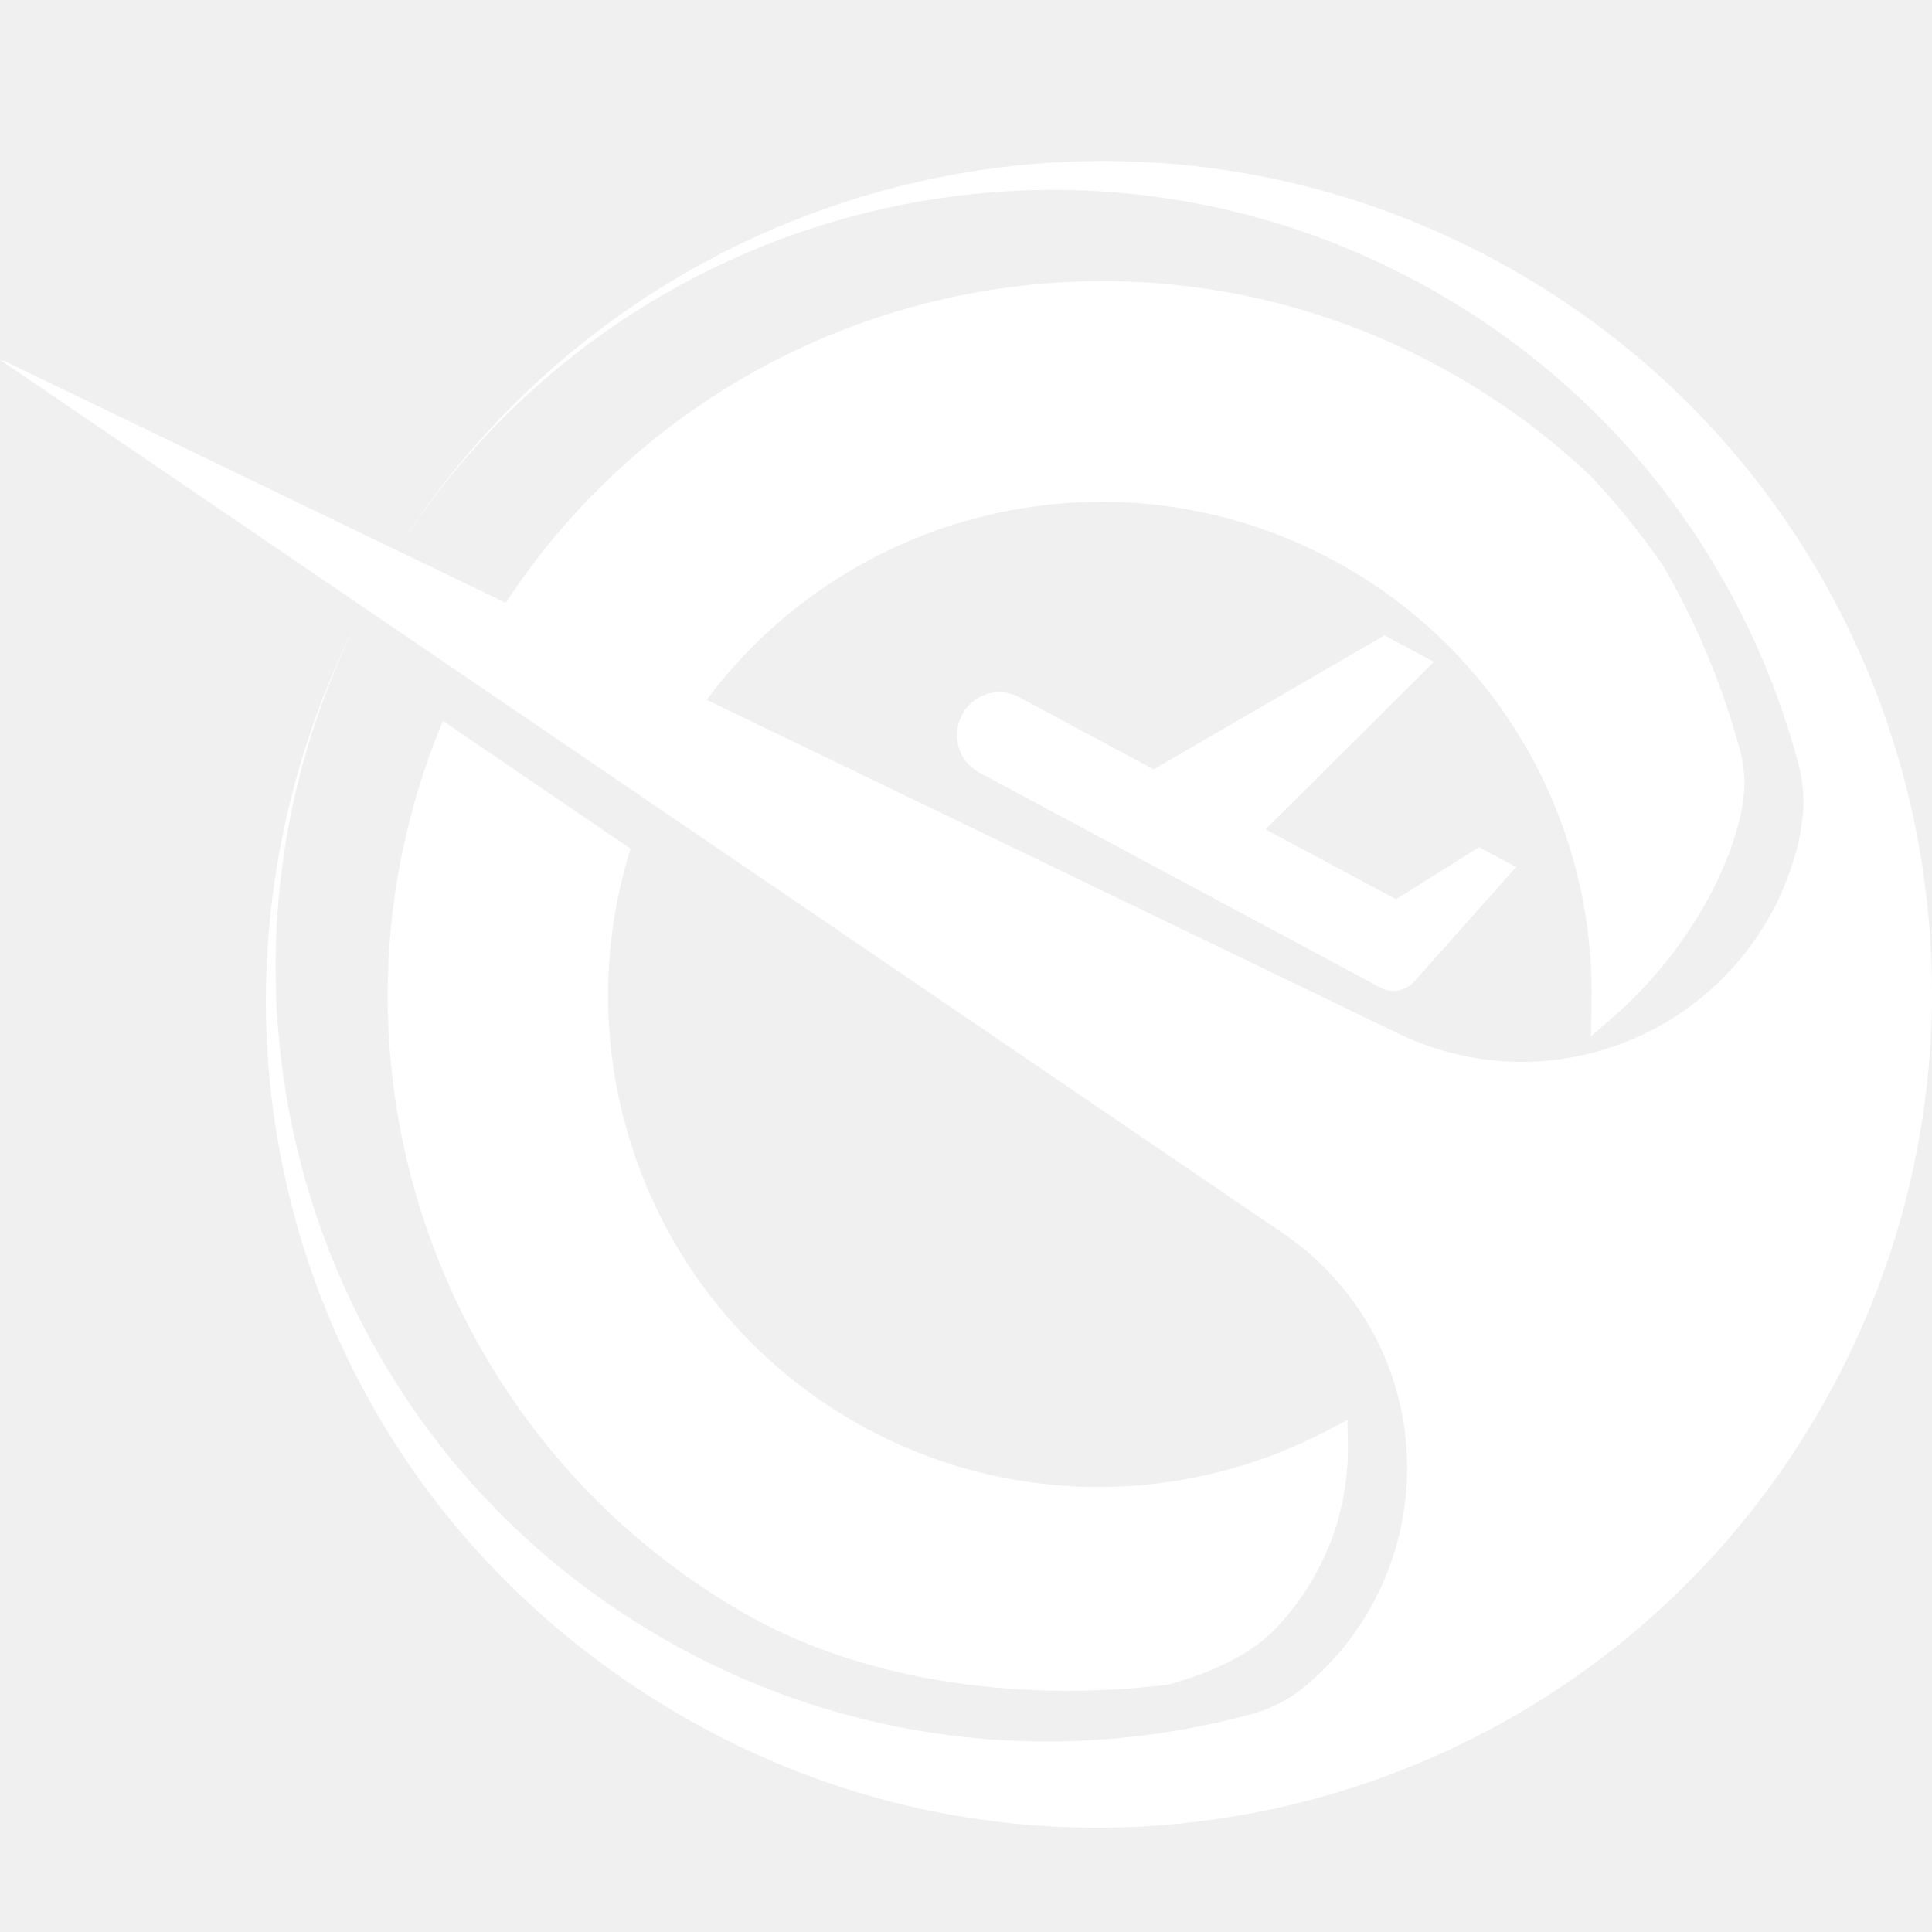
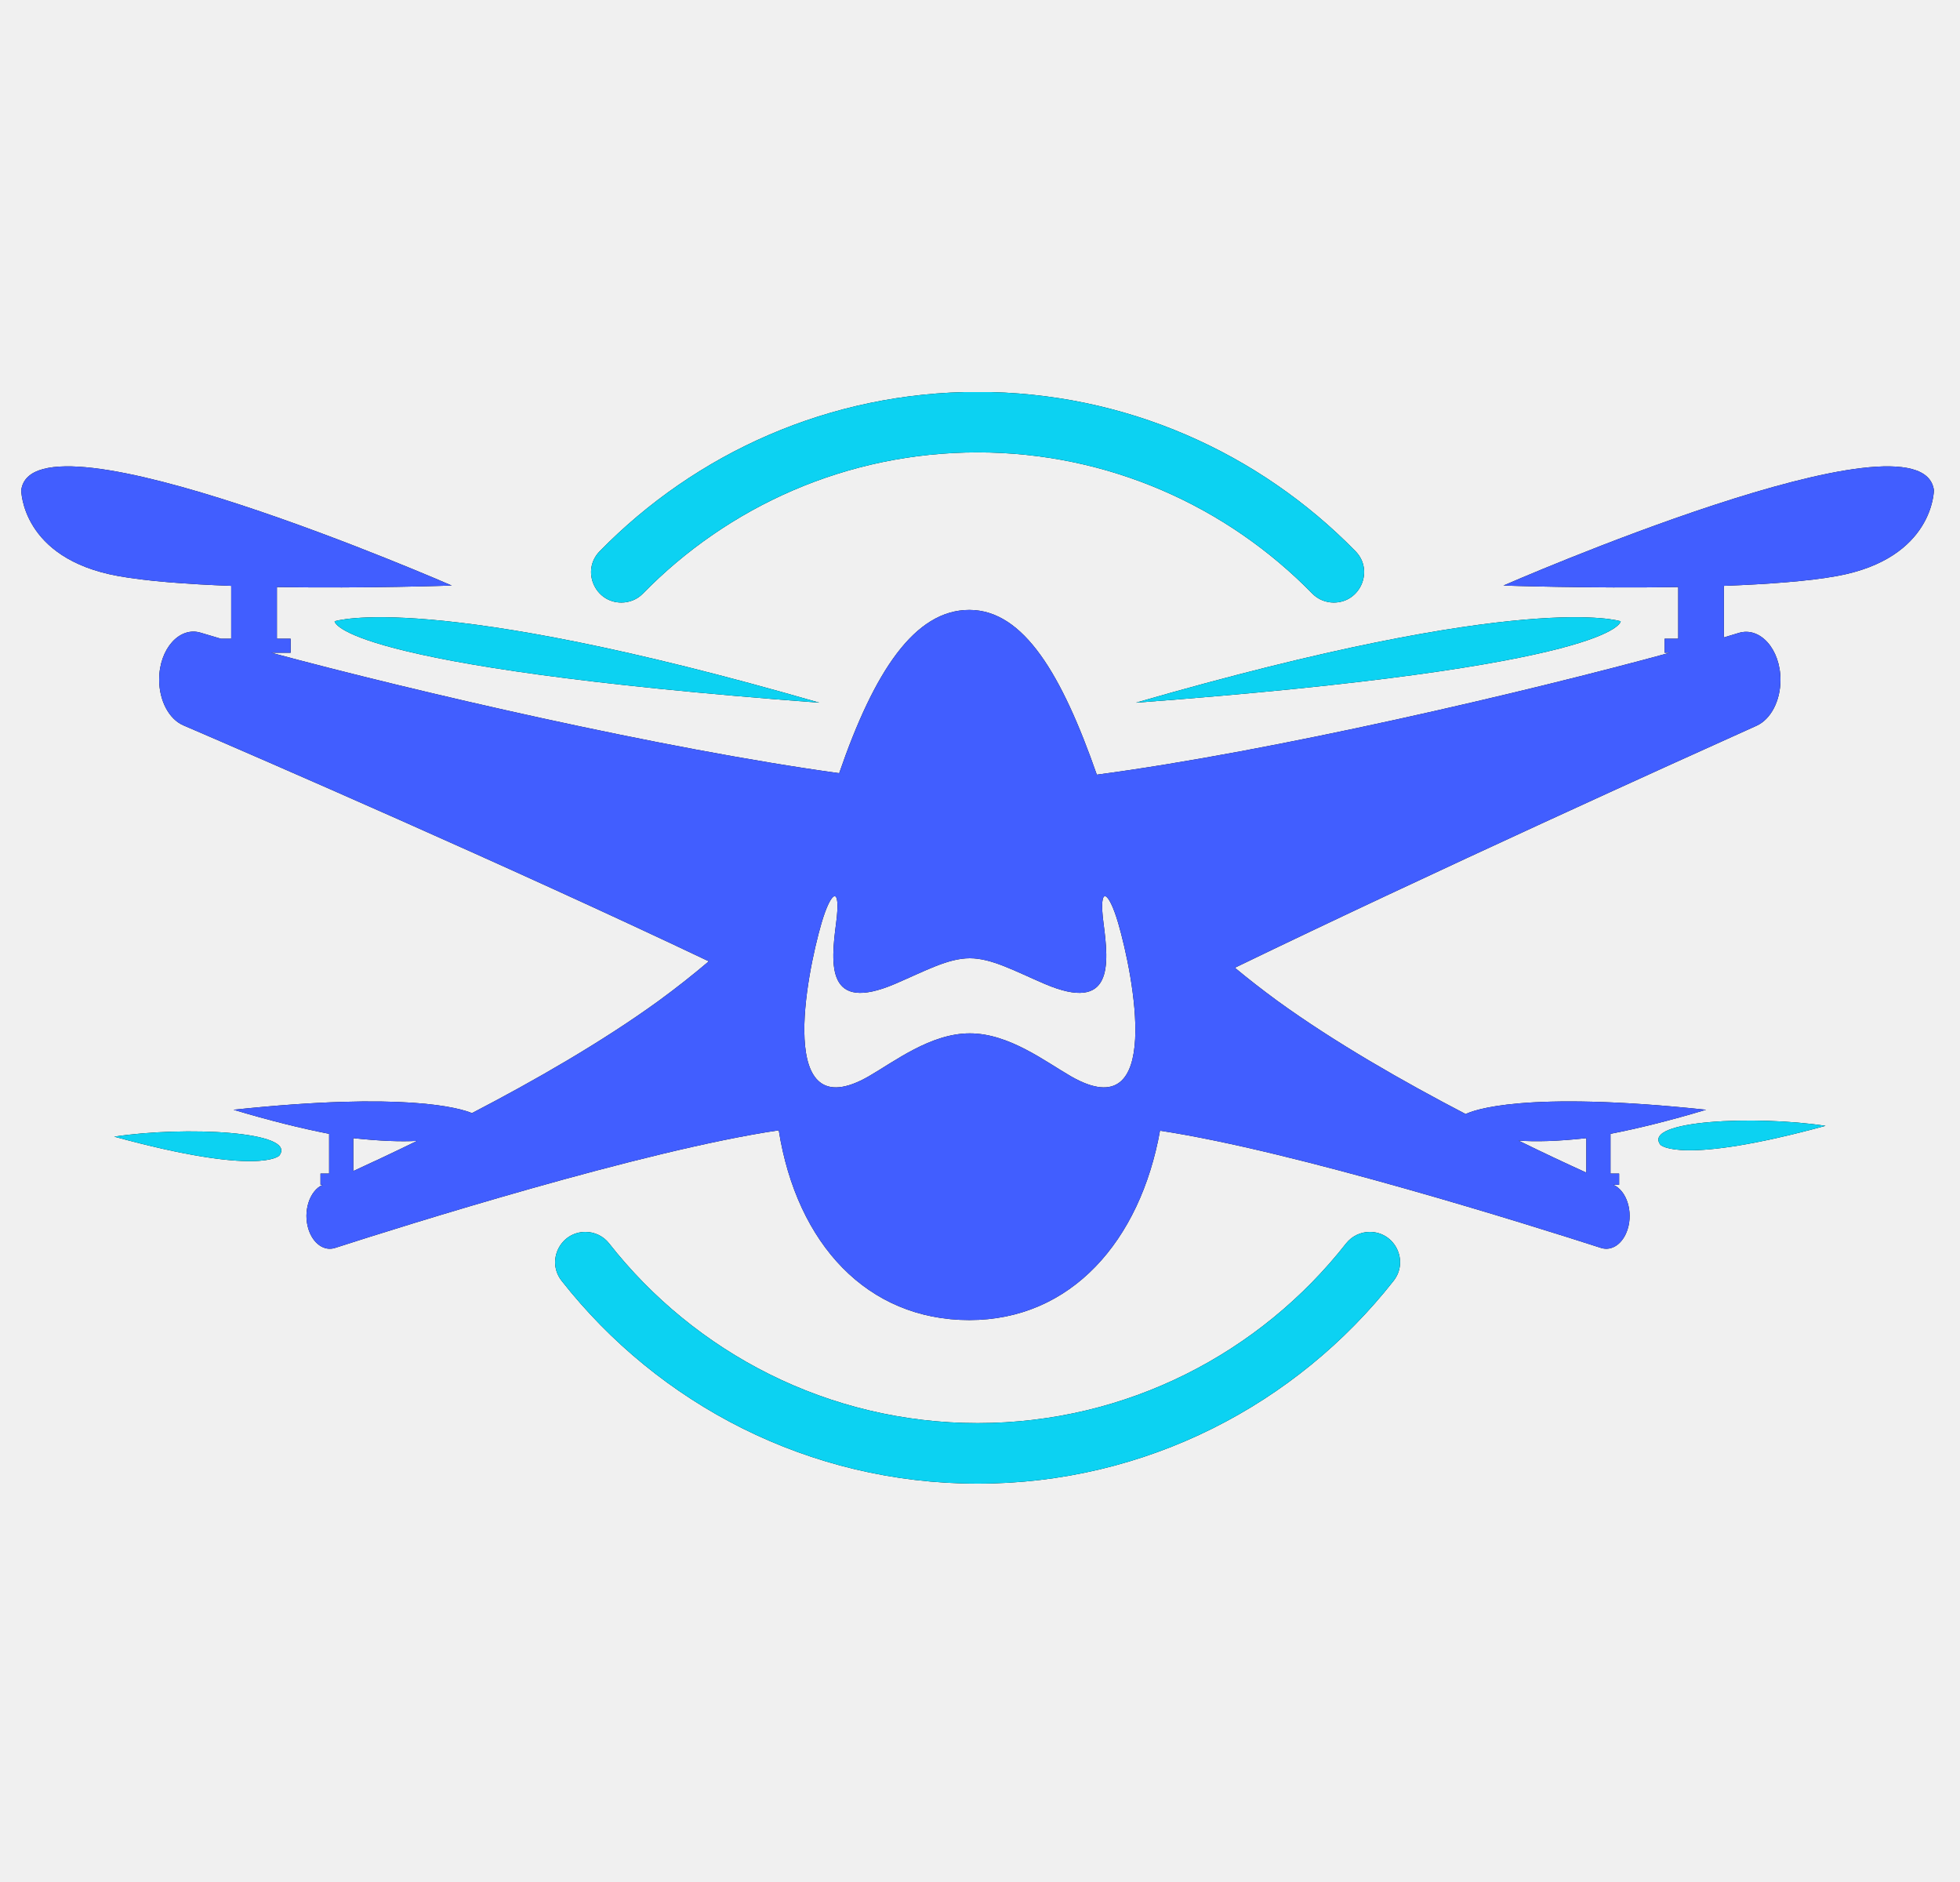
- <svg xmlns="http://www.w3.org/2000/svg" width="24" height="24" viewBox="0 0 24 24" fill="none">
-   <path d="M5.502 8.955L7.833 10.543C6.985 13.249 8.114 16.219 10.602 17.655C12.412 18.7 14.595 18.735 16.424 17.803L16.482 17.773L16.738 17.64L16.744 17.928C16.761 18.78 16.443 19.609 15.842 20.235C15.563 20.525 15.132 20.745 14.586 20.906L14.512 20.927L14.498 20.929C12.547 21.163 10.638 20.844 9.231 20.032C5.395 17.816 3.813 13.109 5.467 9.041L5.503 8.955L5.502 8.955ZM18.097 4.675C18.707 5.026 19.265 5.444 19.765 5.919C20.087 6.261 20.38 6.624 20.644 7.003C21.041 7.678 21.353 8.404 21.571 9.164L21.601 9.269L21.63 9.378L21.633 9.393L21.638 9.417L21.643 9.446L21.649 9.48L21.654 9.516L21.658 9.542L21.662 9.58L21.666 9.619L21.668 9.654C21.669 9.675 21.67 9.695 21.67 9.716V9.745V9.771L21.669 9.791C21.665 9.859 21.656 9.936 21.642 10.022L21.634 10.065L21.626 10.109L21.62 10.136L21.61 10.179C21.407 11.008 20.843 11.908 20.122 12.559L20.068 12.607L19.763 12.875L19.771 12.469C19.817 10.256 18.672 8.174 16.725 7.05C13.932 5.437 10.372 6.287 8.591 8.96L8.537 9.042L8.501 9.098C8.478 9.134 8.456 9.17 8.434 9.207L5.962 8.014L5.974 7.991L5.972 7.99L6.06 7.842L6.125 7.732H6.126C8.631 3.643 13.941 2.275 18.097 4.675Z" fill="white" />
-   <path d="M18.843 3.382C23.782 6.233 25.467 12.561 22.607 17.516C19.747 22.47 13.424 24.175 8.484 21.324C3.545 18.473 1.943 12.446 4.523 7.549L0 4.47L0.057 4.486L4.933 6.838C7.885 2.156 14.023 0.598 18.843 3.382ZM8.224 20.347C10.546 21.688 13.196 21.946 15.594 21.28C15.642 21.266 15.804 21.216 16.012 21.092C16.22 20.968 16.439 20.743 16.483 20.697C17.763 19.377 17.825 17.274 16.584 15.886C16.404 15.684 16.202 15.505 15.981 15.35L15.942 15.323L4.523 7.549C2.141 12.104 3.745 17.761 8.224 20.346V20.347ZM17.867 3.645C13.388 1.059 7.687 2.498 4.934 6.838L17.375 12.841C17.618 12.958 17.874 13.047 18.137 13.105L18.183 13.116C20.068 13.509 21.92 12.312 22.347 10.437C22.379 10.278 22.398 10.14 22.403 10.021C22.411 9.843 22.372 9.605 22.351 9.528C21.724 7.131 20.178 4.98 17.867 3.645H17.867Z" fill="white" />
-   <path d="M11.95 8.882C11.813 9.14 11.909 9.46 12.164 9.597L17.147 12.268C17.288 12.344 17.462 12.312 17.569 12.192L18.834 10.771L18.373 10.524L17.342 11.171L15.721 10.303L17.813 8.222L17.199 7.893L14.331 9.557L12.658 8.659C12.535 8.594 12.392 8.58 12.26 8.621C12.127 8.662 12.015 8.756 11.95 8.88V8.882Z" fill="white" />
+ <svg xmlns="http://www.w3.org/2000/svg" width="25" height="24" viewBox="0 0 25 24" fill="none">
+   <g clip-path="url(#clip0_34110_17246)">
+     <path d="M17.472 15.71C17.794 15.71 17.974 16.081 17.775 16.334C16.539 17.907 14.621 18.92 12.47 18.92C10.318 18.92 8.4 17.907 7.164 16.334C6.965 16.081 7.145 15.71 7.467 15.71C7.585 15.71 7.696 15.763 7.769 15.856C8.863 17.25 10.563 18.148 12.47 18.148C14.376 18.148 16.076 17.251 17.17 15.856C17.243 15.764 17.354 15.71 17.472 15.71Z" fill="#010101" />
+     <path d="M17.472 15.71C17.794 15.71 17.974 16.081 17.775 16.334C16.539 17.907 14.621 18.92 12.47 18.92C10.318 18.92 8.4 17.907 7.164 16.334C6.965 16.081 7.145 15.71 7.467 15.71C7.585 15.71 7.696 15.763 7.769 15.856C8.863 17.25 10.563 18.148 12.47 18.148C14.376 18.148 16.076 17.251 17.17 15.856C17.243 15.764 17.354 15.71 17.472 15.71Z" fill="#0CD2F2" />
+     <path d="M1.457 14.495C2.35 14.359 3.802 14.425 3.562 14.737C3.562 14.737 3.32 15.005 1.457 14.495Z" fill="#010101" />
+     <path d="M1.457 14.495C2.35 14.359 3.802 14.425 3.562 14.737C3.562 14.737 3.32 15.005 1.457 14.495Z" fill="#0CD2F2" />
+     <path d="M21.179 14.599C20.94 14.286 22.392 14.221 23.285 14.357C21.428 14.864 21.181 14.601 21.179 14.599Z" fill="#010101" />
+     <path d="M21.179 14.599C20.94 14.286 22.392 14.221 23.285 14.357C21.428 14.864 21.181 14.601 21.179 14.599Z" fill="#0CD2F2" />
+     <path d="M4.268 7.923C4.268 7.923 5.468 7.52 10.451 8.961C4.284 8.5 4.268 7.926 4.268 7.923Z" fill="#010101" />
+     <path d="M4.268 7.923C4.268 7.923 5.468 7.52 10.451 8.961C4.284 8.5 4.268 7.926 4.268 7.923Z" fill="#0CD2F2" />
+     <path d="M14.488 8.961C19.472 7.52 20.672 7.923 20.672 7.923C20.672 7.926 20.655 8.5 14.488 8.961Z" fill="#010101" />
+     <path d="M14.488 8.961C19.472 7.52 20.672 7.923 20.672 7.923C20.672 7.926 20.655 8.5 14.488 8.961Z" fill="#0CD2F2" />
+     <path d="M12.47 4.998C14.356 4.998 16.065 5.777 17.29 7.03C17.528 7.273 17.353 7.684 17.013 7.684C16.91 7.684 16.811 7.644 16.739 7.57C15.654 6.46 14.141 5.769 12.47 5.769C10.798 5.769 9.285 6.46 8.2 7.57C8.128 7.644 8.029 7.684 7.926 7.684C7.585 7.684 7.411 7.273 7.649 7.03C8.875 5.777 10.583 4.998 12.47 4.998Z" fill="#010101" />
+     <path d="M12.47 4.998C14.356 4.998 16.065 5.777 17.29 7.03C17.528 7.273 17.353 7.684 17.013 7.684C16.91 7.684 16.811 7.644 16.739 7.57C15.654 6.46 14.141 5.769 12.47 5.769C10.798 5.769 9.285 6.46 8.2 7.57C8.128 7.644 8.029 7.684 7.926 7.684C7.585 7.684 7.411 7.273 7.649 7.03C8.875 5.777 10.583 4.998 12.47 4.998Z" fill="#0CD2F2" />
+     <path d="M19.177 7.467C19.177 7.467 20.268 7.505 21.406 7.486V8.145H21.232V8.324H21.299C19.47 8.824 16.246 9.58 13.99 9.879C13.547 8.611 13.06 7.778 12.364 7.778C11.668 7.778 11.152 8.558 10.704 9.86C8.441 9.549 5.275 8.813 3.46 8.324H3.707V8.145H3.532V7.486C4.671 7.505 5.762 7.467 5.762 7.467C5.761 7.467 0.419 5.131 0.271 6.251C0.271 6.251 0.271 7.12 1.503 7.345C1.869 7.412 2.393 7.45 2.949 7.471V8.145H2.817C2.724 8.118 2.639 8.093 2.561 8.069C2.289 7.985 2.03 8.276 2.03 8.666C2.03 8.934 2.155 9.171 2.339 9.25C3.325 9.674 6.484 11.043 9.041 12.259C8.847 12.424 8.634 12.593 8.4 12.764C7.676 13.289 6.807 13.786 6.02 14.195C5.866 14.131 5.168 13.92 2.979 14.152C3.435 14.289 3.839 14.389 4.198 14.459V14.966H4.088V15.109H4.116C3.947 15.184 3.862 15.45 3.935 15.677C3.993 15.859 4.135 15.959 4.274 15.914C5.148 15.632 8.211 14.668 9.933 14.414C10.165 15.868 11.065 16.834 12.364 16.834C13.663 16.834 14.543 15.825 14.796 14.419C16.524 14.68 19.552 15.634 20.421 15.914C20.56 15.959 20.702 15.86 20.76 15.677C20.833 15.45 20.748 15.184 20.579 15.109H20.652V14.966H20.542V14.459C20.901 14.389 21.305 14.289 21.761 14.152C19.422 13.904 18.785 14.162 18.695 14.207C17.903 13.795 17.025 13.294 16.294 12.764C16.099 12.621 15.918 12.48 15.751 12.341C18.286 11.114 21.428 9.694 22.405 9.255C22.587 9.173 22.71 8.937 22.71 8.671C22.71 8.278 22.45 7.987 22.176 8.072C22.118 8.09 22.055 8.109 21.988 8.129V7.471C22.545 7.45 23.069 7.412 23.435 7.345C24.667 7.119 24.667 6.251 24.667 6.251C24.518 5.131 19.177 7.467 19.177 7.467V7.467ZM5.32 14.549C5.015 14.698 4.738 14.828 4.506 14.934V14.514C4.847 14.551 5.112 14.56 5.32 14.549V14.549ZM13.661 13.726C13.332 13.537 12.87 13.178 12.37 13.178C11.871 13.178 11.408 13.537 11.08 13.726C9.891 14.408 10.289 12.424 10.477 11.776C10.602 11.348 10.729 11.281 10.665 11.77C10.595 12.301 10.538 12.922 11.416 12.547C11.805 12.38 12.092 12.22 12.37 12.22C12.649 12.22 12.936 12.38 13.325 12.547C14.202 12.922 14.145 12.301 14.075 11.77C14.011 11.281 14.139 11.348 14.264 11.776C14.452 12.424 14.85 14.408 13.661 13.726ZM20.234 14.514V14.954C19.992 14.844 19.696 14.706 19.368 14.545C19.582 14.561 19.864 14.555 20.234 14.514Z" fill="#010101" />
+     <path d="M19.177 7.467C19.177 7.467 20.268 7.505 21.406 7.486V8.145H21.232V8.324H21.299C19.47 8.824 16.246 9.58 13.99 9.879C13.547 8.611 13.06 7.778 12.364 7.778C11.668 7.778 11.152 8.558 10.704 9.86C8.441 9.549 5.275 8.813 3.46 8.324H3.707V8.145H3.532V7.486C4.671 7.505 5.762 7.467 5.762 7.467C5.761 7.467 0.419 5.131 0.271 6.251C0.271 6.251 0.271 7.12 1.503 7.345C1.869 7.412 2.393 7.45 2.949 7.471V8.145H2.817C2.724 8.118 2.639 8.093 2.561 8.069C2.289 7.985 2.03 8.276 2.03 8.666C2.03 8.934 2.155 9.171 2.339 9.25C3.325 9.674 6.484 11.043 9.041 12.259C8.847 12.424 8.634 12.593 8.4 12.764C7.676 13.289 6.807 13.786 6.02 14.195C5.866 14.131 5.168 13.92 2.979 14.152C3.435 14.289 3.839 14.389 4.198 14.459V14.966H4.088V15.109H4.116C3.947 15.184 3.862 15.45 3.935 15.677C3.993 15.859 4.135 15.959 4.274 15.914C5.148 15.632 8.211 14.668 9.933 14.414C10.165 15.868 11.065 16.834 12.364 16.834C13.663 16.834 14.543 15.825 14.796 14.419C16.524 14.68 19.552 15.634 20.421 15.914C20.56 15.959 20.702 15.86 20.76 15.677C20.833 15.45 20.748 15.184 20.579 15.109H20.652V14.966H20.542V14.459C20.901 14.389 21.305 14.289 21.761 14.152C19.422 13.904 18.785 14.162 18.695 14.207C17.903 13.795 17.025 13.294 16.294 12.764C16.099 12.621 15.918 12.48 15.751 12.341C18.286 11.114 21.428 9.694 22.405 9.255C22.587 9.173 22.71 8.937 22.71 8.671C22.71 8.278 22.45 7.987 22.176 8.072C22.118 8.09 22.055 8.109 21.988 8.129V7.471C22.545 7.45 23.069 7.412 23.435 7.345C24.667 7.119 24.667 6.251 24.667 6.251C24.518 5.131 19.177 7.467 19.177 7.467V7.467ZM5.32 14.549C5.015 14.698 4.738 14.828 4.506 14.934V14.514C4.847 14.551 5.112 14.56 5.32 14.549V14.549ZM13.661 13.726C13.332 13.537 12.87 13.178 12.37 13.178C11.871 13.178 11.408 13.537 11.08 13.726C9.891 14.408 10.289 12.424 10.477 11.776C10.602 11.348 10.729 11.281 10.665 11.77C10.595 12.301 10.538 12.922 11.416 12.547C11.805 12.38 12.092 12.22 12.37 12.22C12.649 12.22 12.936 12.38 13.325 12.547C14.202 12.922 14.145 12.301 14.075 11.77C14.011 11.281 14.139 11.348 14.264 11.776C14.452 12.424 14.85 14.408 13.661 13.726ZM20.234 14.514V14.954C19.992 14.844 19.696 14.706 19.368 14.545C19.582 14.561 19.864 14.555 20.234 14.514Z" fill="#415EFF" />
+   </g>
+   <defs>
+     <clipPath id="clip0_34110_17246">
+       <rect width="24.46" height="14" fill="white" transform="translate(0.270508 5)" />
+     </clipPath>
+   </defs>
</svg>
